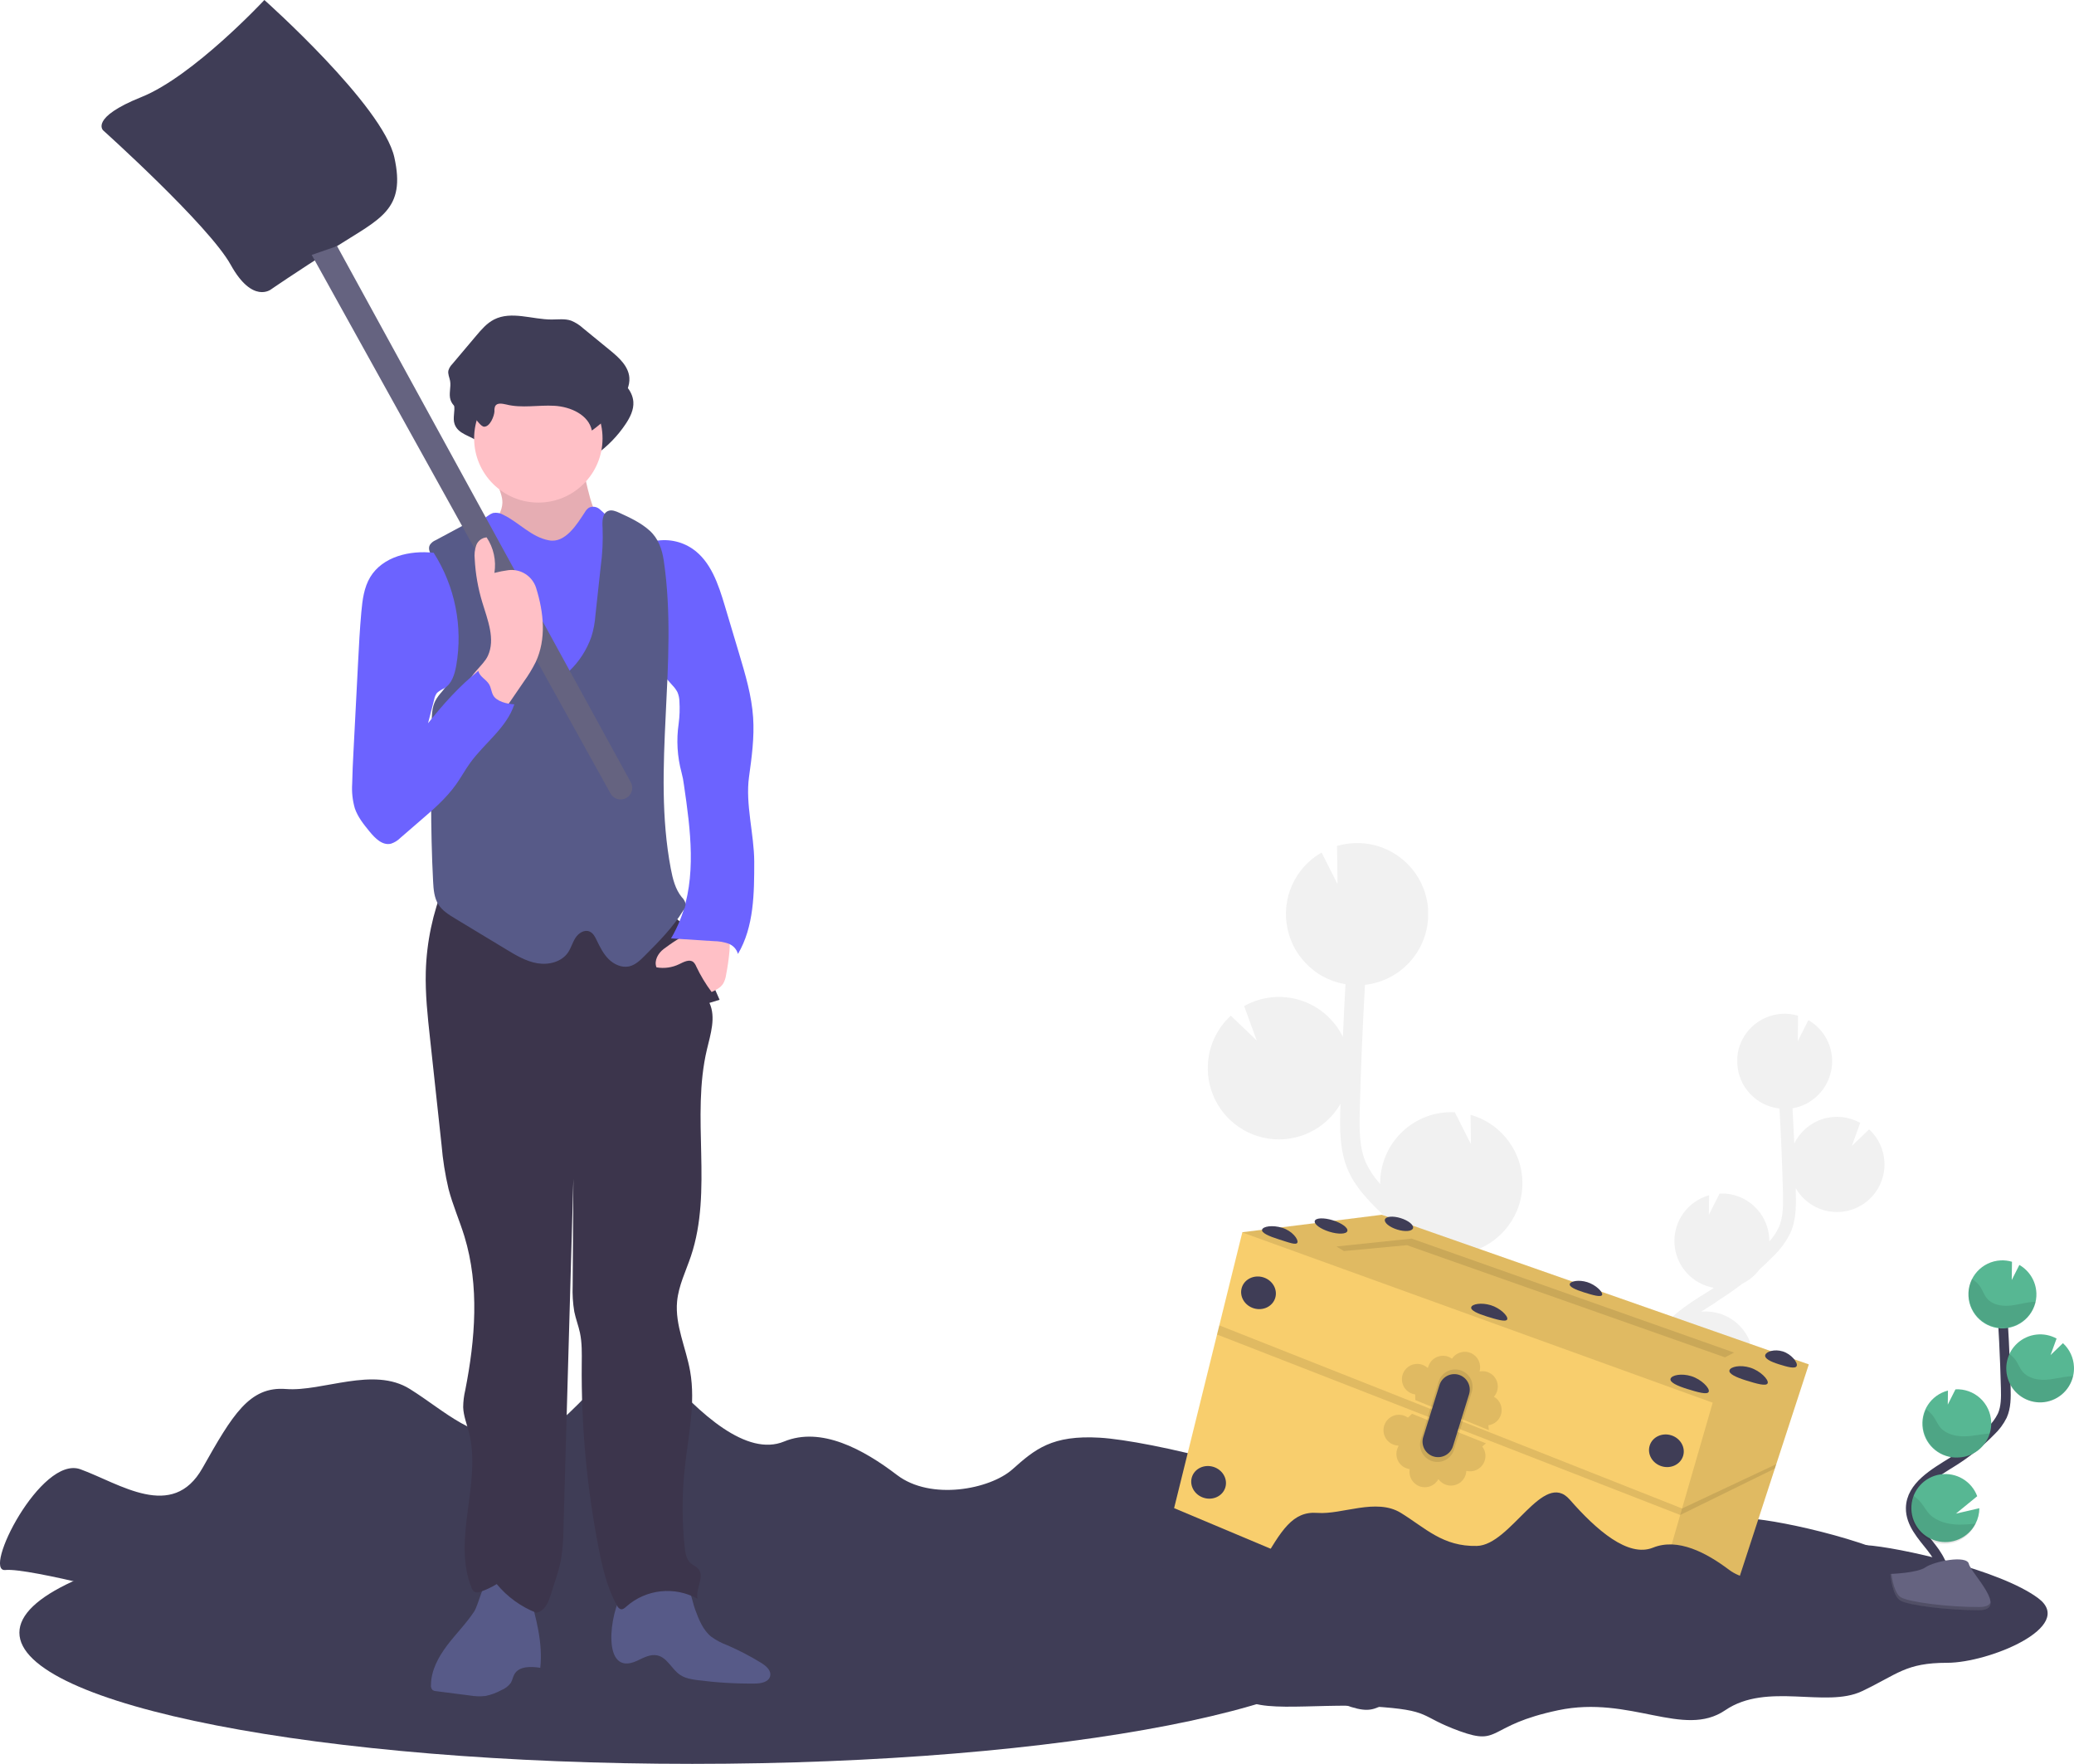
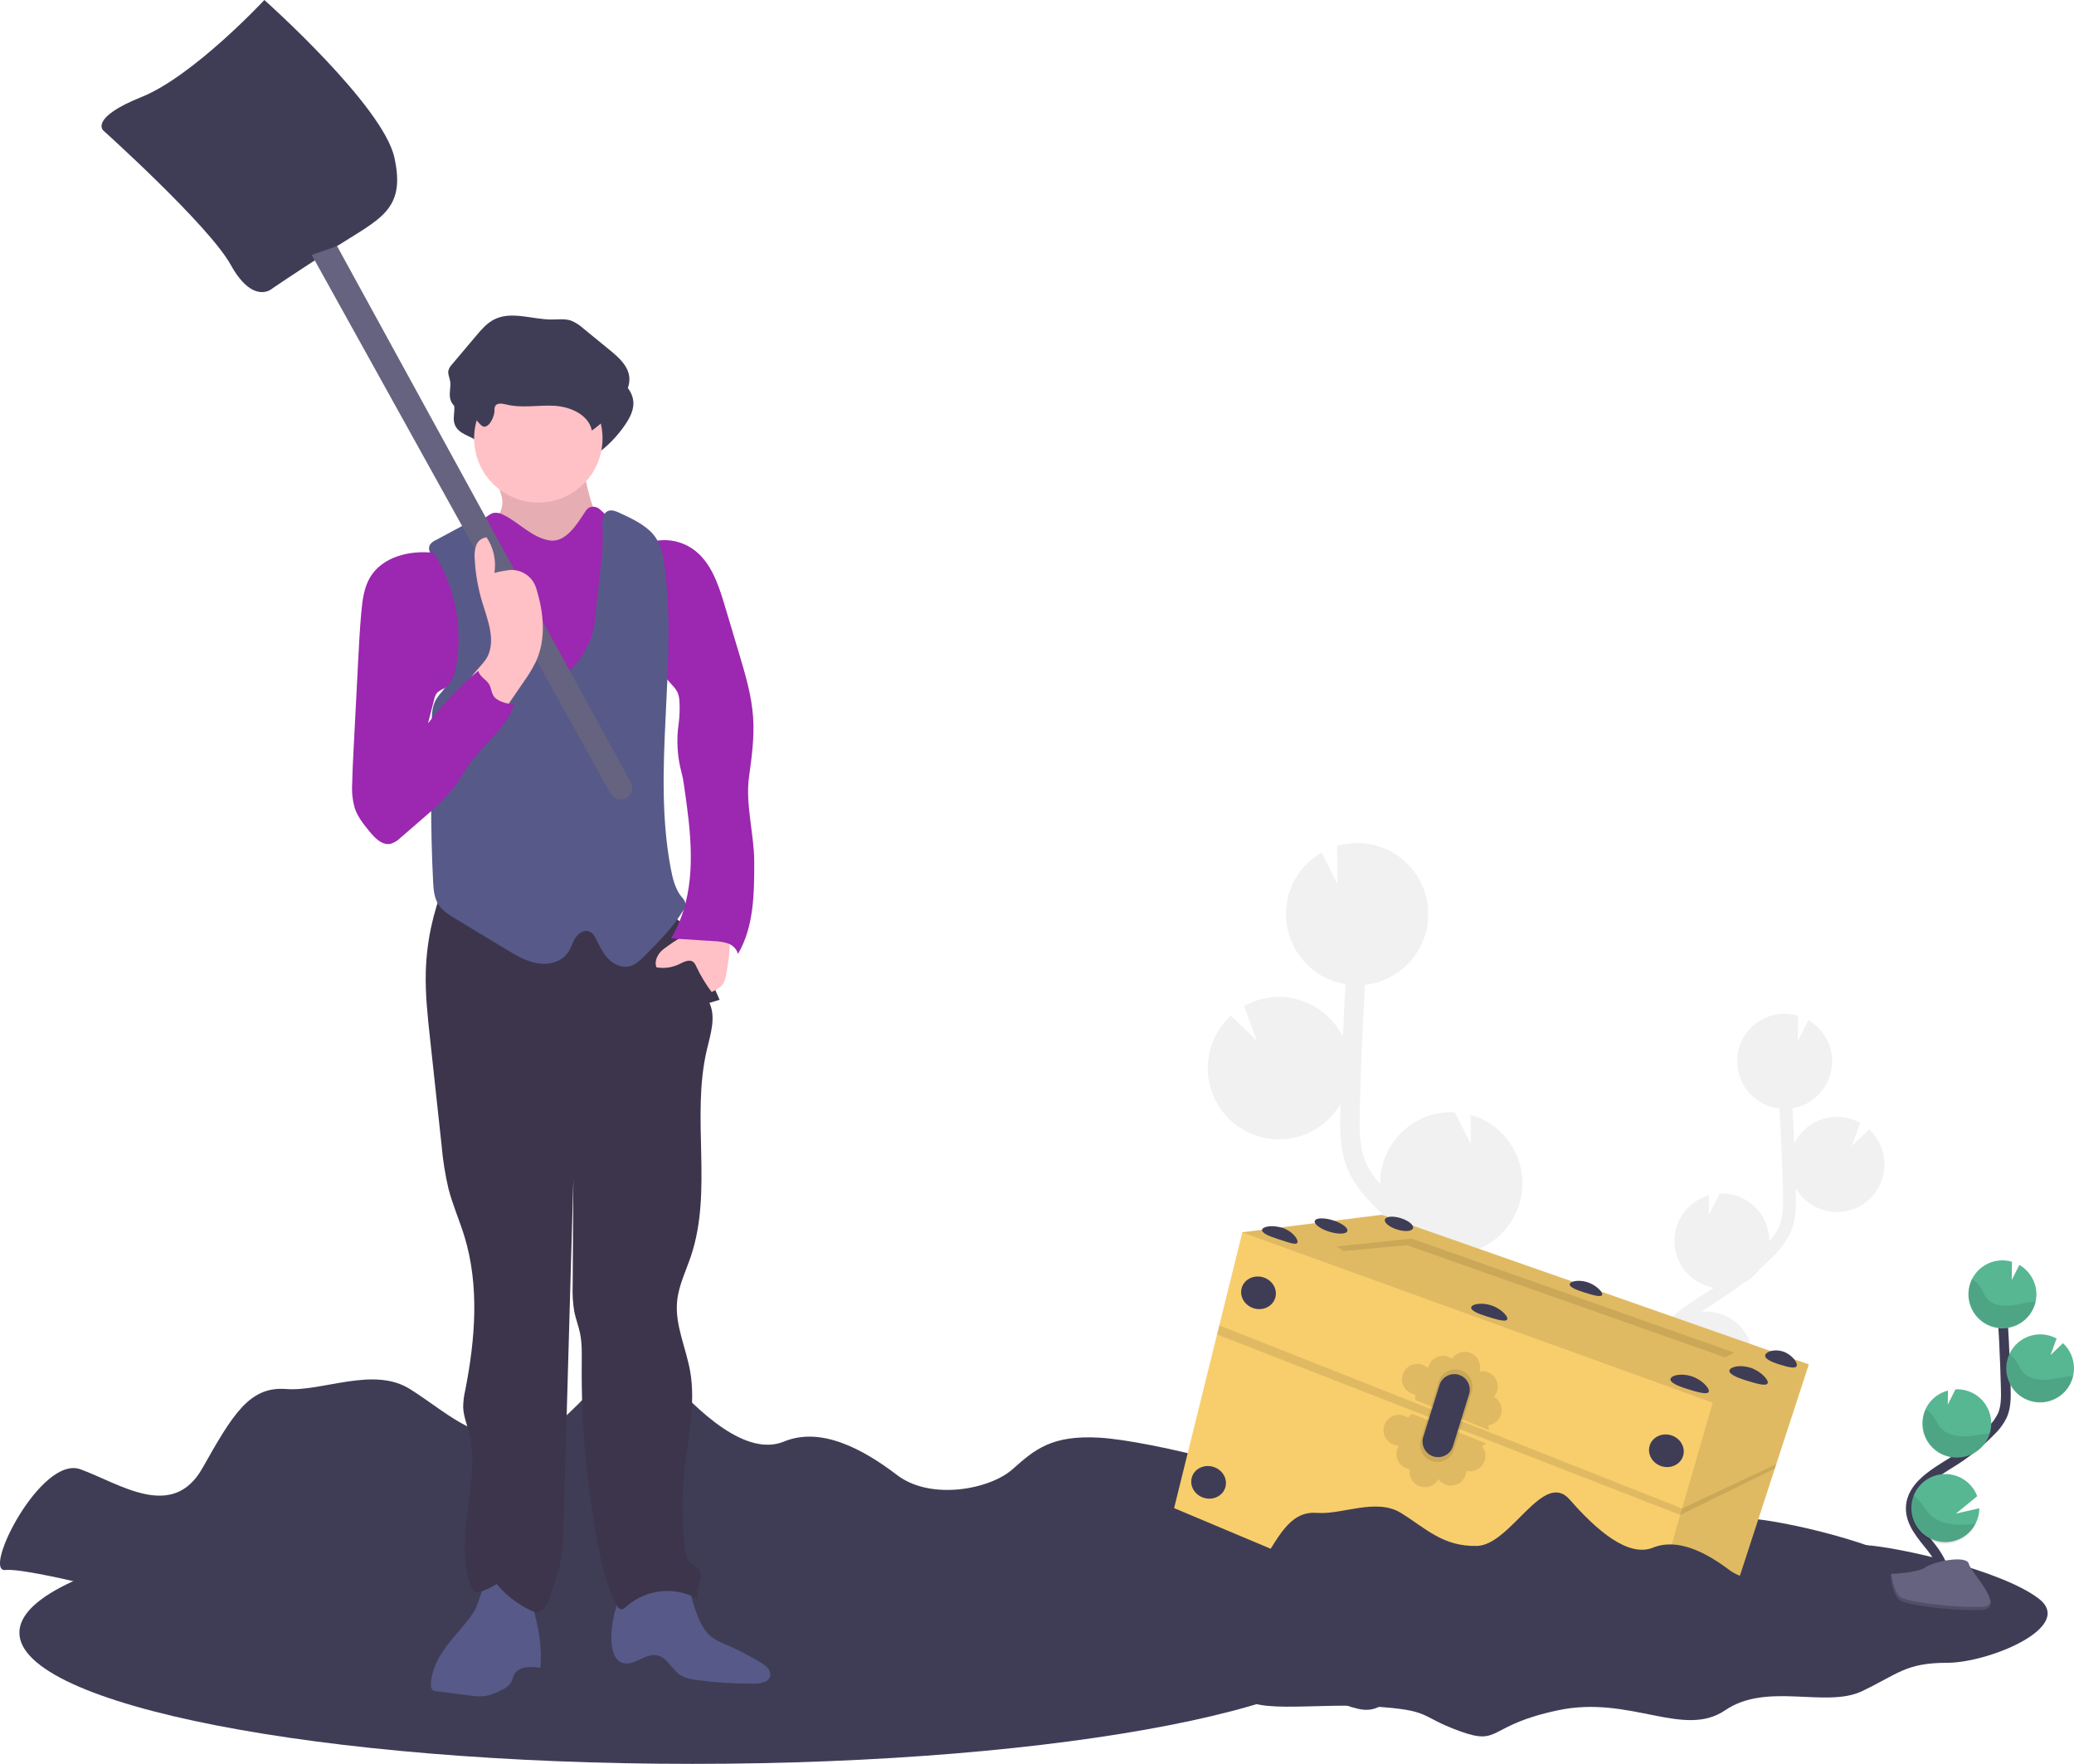
<svg xmlns="http://www.w3.org/2000/svg" data-name="Layer 1" width="853.78" height="726" viewBox="0 0 853.78 726">
  <ellipse cx="284.98" cy="672" rx="277" ry="54" fill="#3f3d56" />
  <path d="M236.36,746S185,732.19,175.31,733.21s14.68-47.36,30.91-41.46,37.87,21.42,50.24-.5,19.31-33.72,34.38-32.54,35.94-9.43,51,0,25.64,21.06,46.44,20.56S428.8,631.58,445,650.46s35.63,36.15,50.86,29.87,32.61,3.16,46.52,13.78,38.26,5.9,47.53-2.36,16.24-14.16,35.94-13,82.31,15.34,105.5,33-30.14,40.12-55.65,40.12-30.14,7.08-52.17,17.7-58-5.9-83.47,11.8-58-9.44-102,0-34.78,22.41-60.29,13-16.23-13-53.33-15.34-77.67,5.9-81.15-9.44-26.64-18.88-40.56-23.6S236.36,746,236.36,746Z" transform="translate(-173.11 -87)" fill="#3f3d56" />
  <path d="M876.08,618.72l2-1.28.59-.38a19.55,19.55,0,0,1-2-38.1l-.1,8.06,4.43-8.77h0a19.56,19.56,0,0,1,20.45,18.63c0,.38,0,.74,0,1.11a23.3,23.3,0,0,0,3.86-5.7c1.88-4.19,1.91-8.92,1.77-14.68-.3-11.4-.79-22.89-1.43-34.35a19.54,19.54,0,0,1-17.37-18.51,17.38,17.38,0,0,1,0-1.77c0-.15,0-.3,0-.44,0-.57.09-1.13.18-1.69a2.56,2.56,0,0,1,0-.27c.07-.47.17-.93.28-1.39,0-.17.09-.34.13-.51.14-.5.29-1,.47-1.48.06-.16.12-.31.19-.47.14-.36.29-.71.45-1.06.08-.18.16-.37.25-.55l.07-.14h0a19.57,19.57,0,0,1,23-9.92l-.13,10.49,4.38-8.66a19.53,19.53,0,0,1,9.76,16,19.17,19.17,0,0,1-.43,5.05h0c0,.14-.08.27-.11.41s-.13.52-.2.77-.19.65-.3,1-.16.48-.25.72-.29.68-.44,1c-.09.19-.17.39-.26.59-.25.5-.52,1-.81,1.48-.1.17-.22.33-.32.49-.21.32-.42.65-.65,1s-.29.38-.44.56-.43.54-.66.8-.33.36-.5.54-.48.5-.74.74l-.51.48-.89.74-.46.36c-.47.34-.94.66-1.44,1l-.28.16a14.09,14.09,0,0,1-1.27.69l-.56.25c-.35.16-.71.32-1.08.45l-.64.23c-.36.13-.72.24-1.09.34l-.66.17c-.4.1-.81.18-1.22.25h-.08q.4,7.26.72,14.51a19.54,19.54,0,0,1,27.14-8.49l-3.45,9.48,7.11-6.83a19.49,19.49,0,0,1,6.32,13.5,19.21,19.21,0,0,1-.5,5.39,19.55,19.55,0,0,1-36,5.33c0,.49,0,1,0,1.47.13,5.08.29,11.4-2.24,17a34.54,34.54,0,0,1-7.2,9.72c-1.78,1.81-3.62,3.56-5.5,5.26a19.66,19.66,0,0,1-7.07,5.87q-4.65,3.58-9.62,6.71L879,623.34c-1.86,1.16-3.77,2.34-5.64,3.57l1-.08a19.56,19.56,0,0,1,19.25,12.73l-12.22,10,13.45-3.12a19.59,19.59,0,0,1-28,17.62c.31.37.61.75.91,1.13l1.78,2.22c8,10.08,10.17,19.64,6.23,26.93l-4.79-2.59c3.83-7.1-1.93-16.18-5.71-21-.57-.73-1.16-1.46-1.75-2.19-5.08-6.31-10.84-13.47-10.7-22.25C852.91,633.07,865.76,625.11,876.08,618.72Z" transform="translate(-173.11 -87)" fill="#f1f1f1" />
  <path d="M779.43,605.39l-3.07-1.92c-.3-.18-.59-.37-.88-.56a29.29,29.29,0,0,0,3-57.06l.15,12.07L772,544.79h-.08a29.29,29.29,0,0,0-30.62,27.9c0,.56,0,1.11,0,1.66a35,35,0,0,1-5.79-8.55c-2.81-6.26-2.86-13.35-2.64-22,.44-17.08,1.18-34.29,2.14-51.44a29.27,29.27,0,0,0,26-27.71c0-.9,0-1.78,0-2.66l0-.66c-.06-.85-.14-1.69-.27-2.52,0-.14,0-.27-.07-.41-.12-.7-.27-1.39-.44-2.08-.06-.26-.12-.51-.19-.77-.21-.75-.43-1.48-.7-2.21-.08-.24-.18-.47-.28-.71-.21-.54-.43-1.06-.67-1.58-.13-.28-.25-.55-.38-.82a2,2,0,0,1-.1-.21h0a29.27,29.27,0,0,0-24.75-16,29.61,29.61,0,0,0-9.64,1.16l.19,15.71-6.55-13a29.11,29.11,0,0,0-14,31.56h0c0,.2.11.4.16.61.09.39.19.77.29,1.15s.3,1,.46,1.45.24.72.38,1.07c.19.52.42,1,.65,1.53.13.3.25.6.39.89.37.75.77,1.49,1.21,2.21.15.26.32.5.48.74.32.49.63,1,1,1.44.21.29.44.56.66.84s.65.81,1,1.2l.74.81q.54.57,1.11,1.11l.77.71c.43.38.88.75,1.34,1.1.23.18.45.37.69.55.69.51,1.4,1,2.14,1.44.14.09.29.16.43.24.62.36,1.25.71,1.89,1l.85.38c.53.24,1.06.47,1.61.67.32.13.64.24,1,.35.54.18,1.09.35,1.64.5l1,.26c.61.14,1.22.26,1.83.37l.12,0q-.62,10.86-1.08,21.72a29.27,29.27,0,0,0-40.65-12.7l5.18,14.18-10.65-10.22a29.13,29.13,0,0,0-9.46,20.22,28.75,28.75,0,0,0,.74,8.07,29.27,29.27,0,0,0,53.85,8c0,.74,0,1.48-.07,2.21-.19,7.61-.44,17.07,3.35,25.52,2.57,5.73,6.71,10.37,10.79,14.54q4,4.08,8.24,7.88a29.31,29.31,0,0,0,10.57,8.8q7,5.35,14.42,10l3.1,1.92c2.78,1.73,5.64,3.51,8.44,5.35-.49,0-1-.1-1.48-.12a29.28,29.28,0,0,0-28.83,19.06l18.29,14.89-20.13-4.66a29.32,29.32,0,0,0,42,26.38c-.46.56-.91,1.12-1.36,1.69-.9,1.12-1.8,2.23-2.67,3.33-11.91,15.09-15.22,29.4-9.33,40.32l7.18-3.87c-5.74-10.63,2.89-24.23,8.55-31.39.85-1.09,1.73-2.18,2.62-3.28,7.61-9.45,16.23-20.17,16-33.31C814.12,626.89,794.89,615,779.43,605.39Z" transform="translate(-173.11 -87)" fill="#f1f1f1" />
  <path d="M631.08,756.56s-34.61-9.16-41.13-8.49,9.89-31.34,20.82-27.44,25.52,14.18,33.85-.33,13-22.32,23.17-21.54,24.21-6.25,34.36,0,17.27,13.94,31.29,13.61,27.29-31.57,38.22-19.08,24,23.94,34.26,19.78,22,2.09,31.35,9.12,25.77,3.91,32-1.56,10.94-9.37,24.22-8.59,55.45,10.15,71.07,21.87-20.31,26.55-37.49,26.55-20.31,4.69-35.15,11.72-39.05-3.91-56.23,7.81-39.05-6.25-68.73,0-23.43,14.84-40.62,8.59-10.93-8.59-35.92-10.15-52.33,3.9-54.68-6.25-18-12.5-27.33-15.62S631.08,756.56,631.08,756.56Z" transform="translate(-173.11 -87)" fill="#3f3d56" />
  <polygon points="744.61 561.58 731.21 602.65 730.63 604.44 708.2 673.2 669.8 699.15 483.33 620.74 501 549.28 501.94 545.52 511.4 507.27 511.42 507.18 568.82 500 744.61 561.58" fill="#f8ce6d" />
  <polygon points="744.61 561.58 708.2 673.2 669.8 699.15 705.05 577.34 511.4 507.27 511.42 507.18 568.82 500 744.61 561.58" opacity="0.1" />
  <polygon points="553.24 514.93 550.15 513.05 581.13 509.8 713.85 556.72 710.11 558.68 579.18 512.51 553.24 514.93" opacity="0.1" />
  <polyline points="731.21 602.65 692.45 620.88 501.94 545.52 501 549.28 691.68 623.56 730.63 604.44" opacity="0.1" />
  <ellipse cx="691.21" cy="619.15" rx="6.67" ry="7.2" transform="translate(-278.2 1008.63) rotate(-72.75)" fill="#3f3d56" />
  <ellipse cx="859.13" cy="684.17" rx="6.67" ry="7.2" transform="translate(-222.18 1214.73) rotate(-72.75)" fill="#3f3d56" />
  <ellipse cx="832.58" cy="764.93" rx="6.67" ry="7.2" transform="translate(-317.97 1246.17) rotate(-72.75)" fill="#3f3d56" />
  <ellipse cx="670.66" cy="697.17" rx="6.67" ry="7.2" transform="translate(-367.16 1043.88) rotate(-72.75)" fill="#3f3d56" />
  <path d="M707.22,598.38c-.4,1.3-3.61,0-7.69-1.28s-7.26-2.68-6.86-4,4.24-2,8.32-.73S707.63,597.08,707.22,598.38Z" transform="translate(-173.11 -87)" fill="#3f3d56" />
  <ellipse cx="721.08" cy="591.65" rx="2.46" ry="7.02" transform="translate(-230.92 1017.81) rotate(-72.75)" fill="#3f3d56" />
  <path d="M793.58,630c-.4,1.3-4.41.1-8.3-1.11s-6.92-2.56-6.52-3.86,4.09-2,8-.83S794,628.68,793.58,630Z" transform="translate(-173.11 -87)" fill="#3f3d56" />
  <path d="M876.54,659.79c-.45,1.46-4.71.19-8.84-1.09s-7.34-2.75-6.89-4.21,4.4-2.35,8.53-1.07S877,658.33,876.54,659.79Z" transform="translate(-173.11 -87)" fill="#3f3d56" />
  <path d="M900.8,656.29c-.46,1.46-4.71.19-8.84-1.09s-7.35-2.75-6.89-4.21,4.4-2.35,8.53-1.07S901.25,654.83,900.8,656.29Z" transform="translate(-173.11 -87)" fill="#3f3d56" />
  <path d="M912.76,649.16c-.46,1.46-4,.42-7.38-.64s-6-2.34-5.59-3.8,3.82-2.54,7.23-1.48S913.21,647.7,912.76,649.16Z" transform="translate(-173.11 -87)" fill="#3f3d56" />
  <path d="M832.65,619.94c-.36,1.16-4,.09-7.46-1s-6.23-2.31-5.86-3.47,3.67-1.83,7.17-.75S833,618.77,832.65,619.94Z" transform="translate(-173.11 -87)" fill="#3f3d56" />
  <ellipse cx="749.03" cy="590.77" rx="2.46" ry="6.06" transform="translate(-210.42 1043.88) rotate(-72.75)" fill="#3f3d56" />
  <path d="M791,669.25a6.32,6.32,0,0,0-2.9-7.36,6.43,6.43,0,0,0,1.31-2.33,6.32,6.32,0,0,0-7.24-8.08,6.32,6.32,0,0,0-11.34-5.25,6.32,6.32,0,0,0-9.74,3.25c0,.14-.07.27-.1.4l-.22.11a6.32,6.32,0,1,0-6.11,10.73,5.65,5.65,0,0,0,1,.22l.08,2.32L786,675.63l-.2-2A6.34,6.34,0,0,0,791,669.25Z" transform="translate(-173.11 -87)" opacity="0.1" />
  <path d="M783.93,689.11a6.33,6.33,0,0,1-7.2,3.29,6.18,6.18,0,0,1-.67,2.58,6.32,6.32,0,0,1-8.49,2.81,6.43,6.43,0,0,1-2.33-2,6.32,6.32,0,0,1-11.8-4.09,6.42,6.42,0,0,1-2-.62,6.32,6.32,0,0,1-2.81-8.48l.2-.37-.08-.23a6.25,6.25,0,0,1-2.63-.67A6.32,6.32,0,0,1,751.86,670a6.59,6.59,0,0,1,.85.51l1.66-1.61,30.44,12.17-1.53,1.3A6.32,6.32,0,0,1,783.93,689.11Z" transform="translate(-173.11 -87)" opacity="0.1" />
  <path d="M765.35,655.64,758,679.46a7.16,7.16,0,0,0,4.33,8.83h0a7.15,7.15,0,0,0,9.32-4.58L779,659.88a7.14,7.14,0,0,0-5.08-9h0A7.14,7.14,0,0,0,765.35,655.64Z" transform="translate(-173.11 -87)" opacity="0.1" />
  <path d="M765.67,657.09,759,678.45a6.4,6.4,0,0,0,3.89,7.91h0a6.41,6.41,0,0,0,8.35-4.11l6.63-21.37a6.42,6.42,0,0,0-4.56-8.12h0A6.42,6.42,0,0,0,765.67,657.09Z" transform="translate(-173.11 -87)" fill="#3f3d56" />
  <path d="M678.72,767.49s-34.61-9.16-41.13-8.48,9.89-31.35,20.82-27.44,25.52,14.17,33.85-.34,13-22.31,23.17-21.53,24.21-6.25,34.36,0,17.27,13.93,31.29,13.6,27.29-31.57,38.23-19.07,24,23.93,34.26,19.78,22,2.09,31.34,9.12,25.78,3.9,32-1.56,10.93-9.38,24.21-8.6,55.45,10.16,71.07,21.87-20.3,26.56-37.49,26.56-20.3,4.68-35.14,11.71-39.06-3.9-56.24,7.81-39.05-6.24-68.73,0-23.43,14.84-40.61,8.6-10.94-8.6-35.93-10.16-52.33,3.91-54.67-6.25-17.95-12.49-27.33-15.62S678.72,767.49,678.72,767.49Z" transform="translate(-173.11 -87)" fill="#3f3d56" />
  <path d="M972.49,741.17c3-5.51-.4-12.27-4.28-17.18s-8.62-10-8.52-16.29c.15-9,9.7-14.31,17.33-19.09a84,84,0,0,0,15.56-12.51,22.61,22.61,0,0,0,4.78-6.4c1.58-3.52,1.54-7.52,1.44-11.37q-.49-19.26-1.91-38.49" transform="translate(-173.11 -87)" fill="none" stroke="#3f3d56" stroke-miterlimit="10" stroke-width="4" />
  <path d="M1011.4,619.14a14,14,0,0,0-7-11.5l-3.14,6.22.1-7.53a14.19,14.19,0,0,0-4.63-.56,14,14,0,1,0,14.68,13.37Z" transform="translate(-173.11 -87)" fill="#57b793" />
  <path d="M986.37,714.13a14,14,0,1,1,.68-11.3L978.28,710l9.65-2.23A14,14,0,0,1,986.37,714.13Z" transform="translate(-173.11 -87)" fill="#57b793" />
  <path d="M979.44,686.88A14,14,0,0,1,975,659.35l-.07,5.78,3.17-6.29h0A14,14,0,0,1,992.8,672.2a13.84,13.84,0,0,1-.6,4.79A14,14,0,0,1,979.44,686.88Z" transform="translate(-173.11 -87)" fill="#57b793" />
  <path d="M1013.51,664.21a14,14,0,1,1,6.21-26.27l-2.48,6.8,5.1-4.9a14,14,0,0,1,4.53,9.69,13.79,13.79,0,0,1-.35,3.87A14,14,0,0,1,1013.51,664.21Z" transform="translate(-173.11 -87)" fill="#57b793" />
  <path d="M1009.51,622.88c-3.24.35-6.39,1.36-9.64,1.56s-6.82-.57-8.87-3.1c-1.11-1.36-1.67-3.08-2.6-4.57a10,10,0,0,0-3.54-3.33,14,14,0,1,0,26.24,9.32Q1010.31,622.79,1009.51,622.88Z" transform="translate(-173.11 -87)" opacity="0.1" />
  <path d="M1013.51,664.21a14.05,14.05,0,0,1-13.35-20A10.37,10.37,0,0,1,1003,647c1,1.51,1.61,3.26,2.79,4.64,2.18,2.57,5.91,3.41,9.3,3.26s6.66-1.12,10-1.43c.47,0,1-.07,1.42-.08A14,14,0,0,1,1013.51,664.21Z" transform="translate(-173.11 -87)" opacity="0.1" />
  <path d="M979.44,686.88A14,14,0,0,1,966,667.12a11.32,11.32,0,0,1,3,2.85c1.09,1.54,1.77,3.32,3,4.74,2.37,2.63,6.35,3.56,9.94,3.48s6.82-.93,10.27-1.2A14,14,0,0,1,979.44,686.88Z" transform="translate(-173.11 -87)" opacity="0.1" />
  <path d="M986.37,714.13a14,14,0,0,1-25.58-11.45,14,14,0,0,1,3.07,2.75c1.34,1.62,2.22,3.47,3.76,5,2.87,2.82,7.5,4,11.63,4.09A60,60,0,0,0,986.37,714.13Z" transform="translate(-173.11 -87)" opacity="0.1" />
  <path d="M951.32,734.82s11.08-.34,14.42-2.72,17-5.21,17.87-1.4,16.64,19,4.14,19.06-29.06-1.94-32.39-4S951.32,734.82,951.32,734.82Z" transform="translate(-173.11 -87)" fill="#656380" />
  <path d="M988,748.44c-12.51.1-29.06-2-32.39-4-2.54-1.55-3.55-7.09-3.89-9.65h-.37s.7,8.94,4,11,19.88,4.07,32.39,4c3.61,0,4.85-1.31,4.79-3.21C992,747.7,990.66,748.41,988,748.44Z" transform="translate(-173.11 -87)" opacity="0.2" />
  <path d="M378.31,266.18a4.51,4.51,0,0,1,.31-2.14c.81-1.44,2.93-1.05,4.53-.64,6.44,1.62,13.22.15,19.84.53s14.09,3.69,15.42,10.19a48.25,48.25,0,0,0,12.23-12.57c1.84-2.75,3.44-5.9,3.19-9.2-.36-4.76-4.35-8.32-8.05-11.34l-11-9a16.51,16.51,0,0,0-4.94-3.14c-2.54-.87-5.32-.46-8-.46-8,0-16.57-3.64-23.71,0-3,1.53-5.22,4.15-7.38,6.71l-9.84,11.65a6.13,6.13,0,0,0-1.57,2.67c-.28,1.42.45,2.82.7,4.25.47,2.6-.66,5.37.21,7.87,1.43,4.15,6.46,4.74,9.54,7.11,1.15.89,2.95,3.89,4.31,3.86C376.54,272.5,378.24,268.09,378.31,266.18Z" transform="translate(-173.11 -87)" fill="#3f3d56" />
  <path d="M379.93,294c-.11,3.24-2,6.12-3.82,8.81-2.43,3.58-5,7.3-8.84,9.3a84.94,84.94,0,0,0,62.78,6.62c3.37-1,7.35-3.08,7.15-6.59-4-1.09-8.14-2.22-11.54-4.63-4.06-2.88-6.74-7.36-8.47-12s-2.61-9.6-3.82-14.43a2.72,2.72,0,0,0-.62-1.34,2.76,2.76,0,0,0-1.9-.5L397.53,279c-5.47,0-11.41-.13-16.49,2.19C374.72,284.09,380.11,288.62,379.93,294Z" transform="translate(-173.11 -87)" fill="#ffc0c6" />
  <path d="M379.93,294c-.11,3.24-2,6.12-3.82,8.81-2.43,3.58-5,7.3-8.84,9.3a84.94,84.94,0,0,0,62.78,6.62c3.37-1,7.35-3.08,7.15-6.59-4-1.09-8.14-2.22-11.54-4.63-4.06-2.88-6.74-7.36-8.47-12s-2.61-9.6-3.82-14.43a2.72,2.72,0,0,0-.62-1.34,2.76,2.76,0,0,0-1.9-.5L397.53,279c-5.47,0-11.41-.13-16.49,2.19C374.72,284.09,380.11,288.62,379.93,294Z" transform="translate(-173.11 -87)" opacity="0.1" />
  <path d="M368.34,750.24c-3.28,5-7.57,9.23-11.17,14s-6.61,10.33-6.65,16.3a2.58,2.58,0,0,0,.69,2.1,2.7,2.7,0,0,0,1.37.43l13.9,1.78a23.29,23.29,0,0,0,6.4.22,22.7,22.7,0,0,0,6.56-2.39,9.05,9.05,0,0,0,3.94-3c.67-1.1.85-2.45,1.49-3.57,1.93-3.39,6.79-3.24,10.65-2.65,1.11-10.31-1.74-20.59-4.57-30.57a4,4,0,0,0-.77-1.68,4,4,0,0,0-1.81-1c-3.33-1.09-11.38-5.36-14.18-3.36C372.14,738.33,370,747.59,368.34,750.24Z" transform="translate(-173.11 -87)" fill="#575a88" />
  <path d="M435.36,770.57c2.67-1.25,5.52-2.86,8.4-2.2,4.06.91,5.87,5.71,9.32,8,2.12,1.43,4.74,1.85,7.27,2.18a169.42,169.42,0,0,0,23.5,1.39c2.51,0,5.67-.6,6.28-3s-1.7-4.31-3.75-5.56a110,110,0,0,0-13.88-7.21,27.83,27.83,0,0,1-6.62-3.52c-3.43-2.77-5.1-7.11-6.63-11.24-1.23-3.32-2.36-10.49-4.88-13-2.76-2.71-6.47-.91-9.93-.15-5.38,1.18-11.68,2-15.14,6.83C424.24,750.16,420.35,777.52,435.36,770.57Z" transform="translate(-173.11 -87)" fill="#575a88" />
  <path d="M355.85,451.46A101.94,101.94,0,0,0,348.39,487c-.24,9.11.74,18.19,1.73,27.25q2.37,22,4.76,44a124.13,124.13,0,0,0,2.87,18.11c1.73,6.65,4.54,13,6.55,19.54,6.22,20.38,4.45,42.36.34,63.27a31.61,31.61,0,0,0-.86,7c.12,3.53,1.48,6.89,2.36,10.31,5.38,20.85-7,44,1.08,64a3.17,3.17,0,0,0,1.27,1.75,3.22,3.22,0,0,0,2.52-.11A34.09,34.09,0,0,0,377.6,739a40.21,40.21,0,0,0,16.34,11.83c4.74-1.17,5.63-6.93,7.18-11.56A79,79,0,0,0,404,729.2a80.15,80.15,0,0,0,1.05-12.68l4.1-144.35-.3,44.05a52,52,0,0,0,.67,10.66c.6,2.93,1.7,5.74,2.33,8.67.89,4.19.78,8.53.74,12.82a376.79,376.79,0,0,0,6.95,75.82c1.6,8.18,3.52,16.44,7.61,23.69a2.61,2.61,0,0,0,1.49,1.46c.87.19,1.67-.5,2.33-1.11a25.49,25.49,0,0,1,29.27-3.18c-.88-4.24,3.16-9.17.27-12.39-.83-.93-2.07-1.38-3-2.19-1.84-1.57-2.28-4.21-2.54-6.62a153.34,153.34,0,0,1,0-32.27c1.41-13.41,4.58-26.93,2.24-40.2-1.7-9.63-6.28-19-5.37-28.69.6-6.5,3.62-12.49,5.7-18.68,9.08-27.06,0-57.22,6.57-85,1.51-6.38,3.79-13.28,1.05-19.23l4.17-1.27-8.66-19.77c-1.84-4.21-3.76-8.54-7-11.78-5.44-5.41-13.57-6.86-21.16-8l-61.74-9.63C365.3,448.44,357.92,446.38,355.85,451.46Z" transform="translate(-173.11 -87)" fill="#3c354c" />
  <circle cx="221.61" cy="180.43" r="26.43" fill="#ffc0c6" />
-   <path d="M380.31,298.9a6.14,6.14,0,0,0-4.26-.75,7.28,7.28,0,0,0-2,1.09L361.55,308a19.33,19.33,0,0,0-4.73,4.14c-2.14,2.91-2.48,6.78-2.2,10.38.62,8.12,3.9,15.78,5.68,23.72s1.78,17-3.34,23.36a12.38,12.38,0,0,0-2.18,3.09,9,9,0,0,0-.41,3,81.82,81.82,0,0,0,.24,11.4c.56,4.89,2,9.64,2.78,14.49,1.37,8.26,1,16.73,2.06,25a4,4,0,0,0,4,4.34,117.77,117.77,0,0,0,18.67,1.23c7.23,0,14.45-.4,21.67-.78l32.86-1.73a3.24,3.24,0,0,0,3.65-3.35c2.88-13.82,5.78-27.89,4.42-41.93-.88-9.07-3.52-17.86-6-26.62-2-7.1-3.92-14.55-2.42-21.78,1-4.77,3.43-9.18,4.06-14a16.51,16.51,0,0,0-4.52-13.9c-3.68-3.53-9.05-4.87-12.72-8.41a28.93,28.93,0,0,0-3.28-3.18,4.1,4.1,0,0,0-4.31-.5,5.55,5.55,0,0,0-1.64,1.83c-3.2,4.86-8,12.87-14.75,11.61C391.84,308.1,386.74,302,380.31,298.9Z" transform="translate(-173.11 -87)" fill="#6c63ff" />
+   <path d="M380.31,298.9a6.14,6.14,0,0,0-4.26-.75,7.28,7.28,0,0,0-2,1.09L361.55,308a19.33,19.33,0,0,0-4.73,4.14c-2.14,2.91-2.48,6.78-2.2,10.38.62,8.12,3.9,15.78,5.68,23.72s1.78,17-3.34,23.36a12.38,12.38,0,0,0-2.18,3.09,9,9,0,0,0-.41,3,81.82,81.82,0,0,0,.24,11.4c.56,4.89,2,9.64,2.78,14.49,1.37,8.26,1,16.73,2.06,25a4,4,0,0,0,4,4.34,117.77,117.77,0,0,0,18.67,1.23c7.23,0,14.45-.4,21.67-.78l32.86-1.73a3.24,3.24,0,0,0,3.65-3.35c2.88-13.82,5.78-27.89,4.42-41.93-.88-9.07-3.52-17.86-6-26.62-2-7.1-3.92-14.55-2.42-21.78,1-4.77,3.43-9.18,4.06-14a16.51,16.51,0,0,0-4.52-13.9c-3.68-3.53-9.05-4.87-12.72-8.41a28.93,28.93,0,0,0-3.28-3.18,4.1,4.1,0,0,0-4.31-.5,5.55,5.55,0,0,0-1.64,1.83c-3.2,4.86-8,12.87-14.75,11.61C391.84,308.1,386.74,302,380.31,298.9Z" transform="translate(-173.11 -87)" fill="#9C27B0" />
  <path d="M446.35,477.58c-2.34,1.75-4.08,4.86-3,7.57a15.27,15.27,0,0,0,9.36-1.3c1.87-.91,4.2-2.19,5.82-.87a4.93,4.93,0,0,1,1.19,1.8,60.82,60.82,0,0,0,6.34,10.53c1.78-.84,3.65-1.76,4.72-3.41a9.87,9.87,0,0,0,1.23-3.65,97,97,0,0,0,1.39-9.73c.21-2.37.25-5-1.37-6.76C465.08,464.26,452.12,473.27,446.35,477.58Z" transform="translate(-173.11 -87)" fill="#ffc0c6" />
  <path d="M376.66,256.26a4.48,4.48,0,0,1,.31-2.13c.81-1.44,2.93-1,4.53-.65,6.44,1.63,13.22.16,19.84.54s14.09,3.69,15.42,10.19A48.41,48.41,0,0,0,429,251.64c1.84-2.75,3.44-5.9,3.19-9.2-.36-4.76-4.35-8.32-8.05-11.34l-11-9a16.48,16.48,0,0,0-4.94-3.13c-2.54-.87-5.32-.46-8-.46-8,0-16.57-3.64-23.71,0-3,1.54-5.22,4.16-7.39,6.72l-9.83,11.65a6.21,6.21,0,0,0-1.58,2.66c-.28,1.42.45,2.83.71,4.25.46,2.6-.66,5.38.2,7.88,1.43,4.15,6.47,4.73,9.55,7.11,1.15.89,2.94,3.89,4.31,3.85C374.89,262.59,376.59,258.18,376.66,256.26Z" transform="translate(-173.11 -87)" fill="#3f3d56" />
-   <path d="M441.93,309.87a20.5,20.5,0,0,1,16.24,3c7.56,5.18,10.67,14.64,13.3,23.42l5.89,19.69c2.58,8.63,5.18,17.34,5.78,26.33.55,8.17-.57,16.35-1.69,24.46-1.55,11.23,2.1,23.54,2.15,34.87,0,13-.08,26.79-6.7,38a6.34,6.34,0,0,0-4-4.27,18.65,18.65,0,0,0-5.95-1l-17.6-1.13a54.27,54.27,0,0,0,3.86-7.93c6.75-17.34,4.16-36.72,1.47-55.12a38,38,0,0,0-1-5.2,49.58,49.58,0,0,1-1.19-20.15,47,47,0,0,0,.31-9.18,10.26,10.26,0,0,0-.81-3.76,11.82,11.82,0,0,0-1.94-2.68l-3.56-4c-.29-12.1-2.19-24.29-4.07-36.25A81.41,81.41,0,0,1,441.93,309.87Z" transform="translate(-173.11 -87)" fill="#6c63ff" />
+   <path d="M441.93,309.87a20.5,20.5,0,0,1,16.24,3c7.56,5.18,10.67,14.64,13.3,23.42l5.89,19.69c2.58,8.63,5.18,17.34,5.78,26.33.55,8.17-.57,16.35-1.69,24.46-1.55,11.23,2.1,23.54,2.15,34.87,0,13-.08,26.79-6.7,38a6.34,6.34,0,0,0-4-4.27,18.65,18.65,0,0,0-5.95-1l-17.6-1.13a54.27,54.27,0,0,0,3.86-7.93c6.75-17.34,4.16-36.72,1.47-55.12a38,38,0,0,0-1-5.2,49.58,49.58,0,0,1-1.19-20.15,47,47,0,0,0,.31-9.18,10.26,10.26,0,0,0-.81-3.76,11.82,11.82,0,0,0-1.94-2.68l-3.56-4c-.29-12.1-2.19-24.29-4.07-36.25A81.41,81.41,0,0,1,441.93,309.87Z" transform="translate(-173.11 -87)" fill="#9C27B0" />
  <path d="M407.35,363.3a84.94,84.94,0,0,1-31.84-53.93c-.58-3.79-2.09-8.74-5.92-8.61a7.55,7.55,0,0,0-3.26,1.14l-13.88,7.44a5.23,5.23,0,0,0-2.42,2c-.91,1.78.38,3.83,1.49,5.49,7.47,11.3,8,25.65,8.3,39.19.09,4,.12,8.21-1.81,11.71-1.57,2.83-4.3,4.91-5.74,7.82-1.35,2.73-1.41,5.89-1.45,8.94-.28,21.76-.56,43.55.58,65.29.17,3.28.43,6.72,2.18,9.5,1.63,2.57,4.32,4.23,6.92,5.8l21.05,12.72c4,2.43,8.16,4.9,12.79,5.68s9.92-.54,12.58-4.41c1.29-1.88,1.86-4.17,3.1-6.08s3.61-3.46,5.72-2.61c1.5.6,2.32,2.17,3,3.62,1.34,2.77,2.74,5.61,4.93,7.78s5.36,3.63,8.37,3c2.6-.57,4.63-2.54,6.5-4.42,5.78-5.79,11.62-11.66,15.87-18.67a4.5,4.5,0,0,0,.9-2.83,5.7,5.7,0,0,0-1.55-2.6c-2.66-3.26-3.71-7.53-4.5-11.67-7.91-41.6,3.26-84.84-2.89-126.74-.7-4.8-2.24-9.21-5.84-12.46s-8.08-5.32-12.49-7.34c-1.45-.66-3.11-1.34-4.59-.74-2.45,1-2.46,4.37-2.28,7a91.71,91.71,0,0,1-.8,16.13l-2.15,19.79a38.24,38.24,0,0,1-1.68,8.9A35.84,35.84,0,0,1,407.35,363.3Z" transform="translate(-173.11 -87)" fill="#575a88" />
  <path d="M284.74,206.07s-7.63,6.2-16.64-10.06-52.52-55.34-52.52-55.34-5.63-5.15,15.76-13.73S281.94,87,281.94,87s48.74,43.33,53.51,64.79-5.67,25.1-23.59,36.5S284.74,206.07,284.74,206.07Z" transform="translate(-173.11 -87)" fill="#3f3d56" />
  <path d="M424.43,413.59l-123-221.67,10.44-3.63L432.79,409a4.79,4.79,0,0,1-2,6.54h0A4.77,4.77,0,0,1,424.43,413.59Z" transform="translate(-173.11 -87)" fill="#656380" />
  <path d="M373.92,357c3.22-6.89-.08-14.84-2.28-22.12a74.74,74.74,0,0,1-3.11-17.8,13,13,0,0,1,.62-5.63,5,5,0,0,1,4.28-3.27,20.53,20.53,0,0,1,3.21,14.62,49.22,49.22,0,0,1,5.66-1.11A10.59,10.59,0,0,1,393.81,329c3.17,10.16,4.25,21-.17,30.5a58,58,0,0,1-4.89,8.05l-9.64,14.08c-.66,1-1.47,2-2.63,2.17s-2.37-.88-3.22-1.85c-2.93-3.31-8.13-8.13-7.56-12.69S372,361.05,373.92,357Z" transform="translate(-173.11 -87)" fill="#ffc0c6" />
-   <path d="M351.64,314.53c-9.79-1.11-21,1.54-26.12,10-2.57,4.27-3.21,9.39-3.66,14.35-.63,6.95-1,13.92-1.35,20.88l-1.89,36.64c-.23,4.38-.45,8.77-.53,13.15a29.63,29.63,0,0,0,1.09,10.16c1.21,3.55,3.61,6.55,6,9.47s5.38,5.93,8.89,5.08a9.66,9.66,0,0,0,3.81-2.35l8-6.92c5.44-4.67,10.94-9.41,15.08-15.27,2-2.82,3.64-5.87,5.66-8.67,5.94-8.24,15.08-14.49,18.21-24.15-3-.16-7.36-1.15-8.74-3.81-.73-1.41-.83-3.09-1.64-4.44-1.23-2.06-4-3.18-4.41-5.54-7.86,6.33-14.44,13.68-20.72,21.57l2.55-9.91A6.3,6.3,0,0,1,353,372.2a11.33,11.33,0,0,1,3-1.89c3.11-1.88,4.29-5.77,4.92-9.35A65.43,65.43,0,0,0,351.64,314.53Z" transform="translate(-173.11 -87)" fill="#6c63ff" />
+   <path d="M351.64,314.53c-9.79-1.11-21,1.54-26.12,10-2.57,4.27-3.21,9.39-3.66,14.35-.63,6.95-1,13.92-1.35,20.88l-1.89,36.64c-.23,4.38-.45,8.77-.53,13.15a29.63,29.63,0,0,0,1.09,10.16c1.21,3.55,3.61,6.55,6,9.47s5.38,5.93,8.89,5.08a9.66,9.66,0,0,0,3.81-2.35l8-6.92c5.44-4.67,10.94-9.41,15.08-15.27,2-2.82,3.64-5.87,5.66-8.67,5.94-8.24,15.08-14.49,18.21-24.15-3-.16-7.36-1.15-8.74-3.81-.73-1.41-.83-3.09-1.64-4.44-1.23-2.06-4-3.18-4.41-5.54-7.86,6.33-14.44,13.68-20.72,21.57l2.55-9.91A6.3,6.3,0,0,1,353,372.2a11.33,11.33,0,0,1,3-1.89c3.11-1.88,4.29-5.77,4.92-9.35A65.43,65.43,0,0,0,351.64,314.53Z" transform="translate(-173.11 -87)" fill="#9C27B0" />
</svg>
